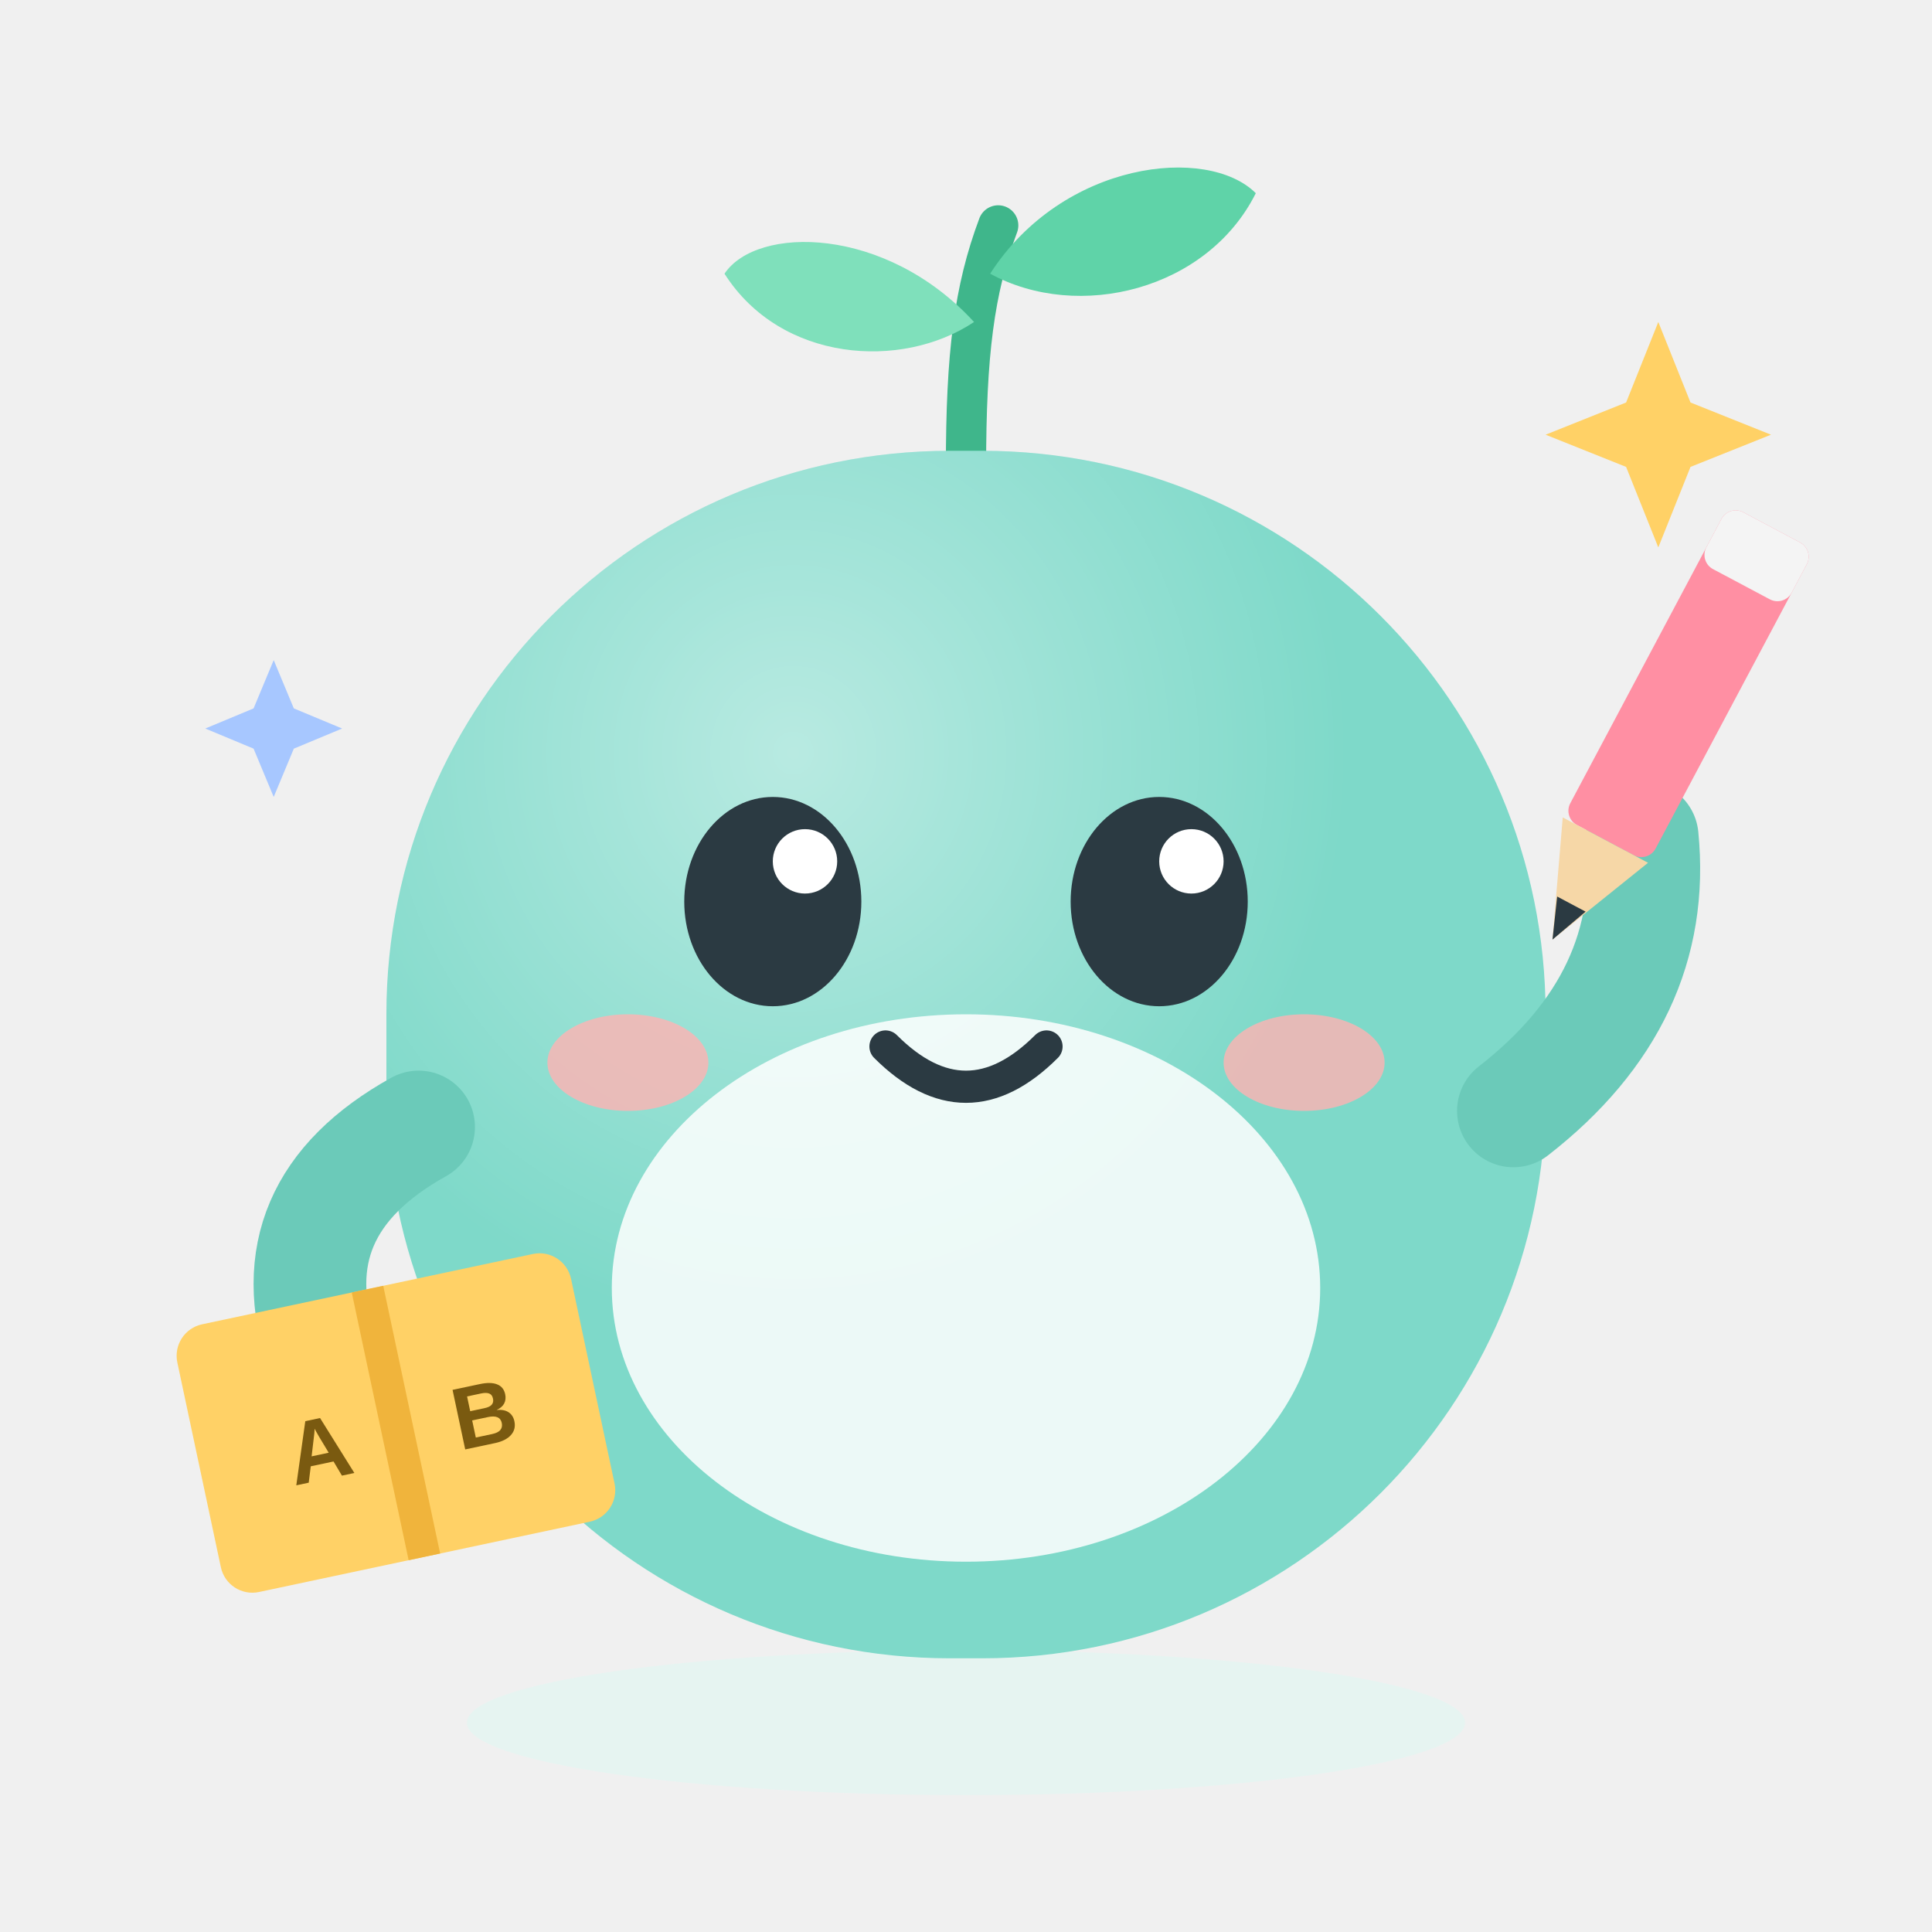
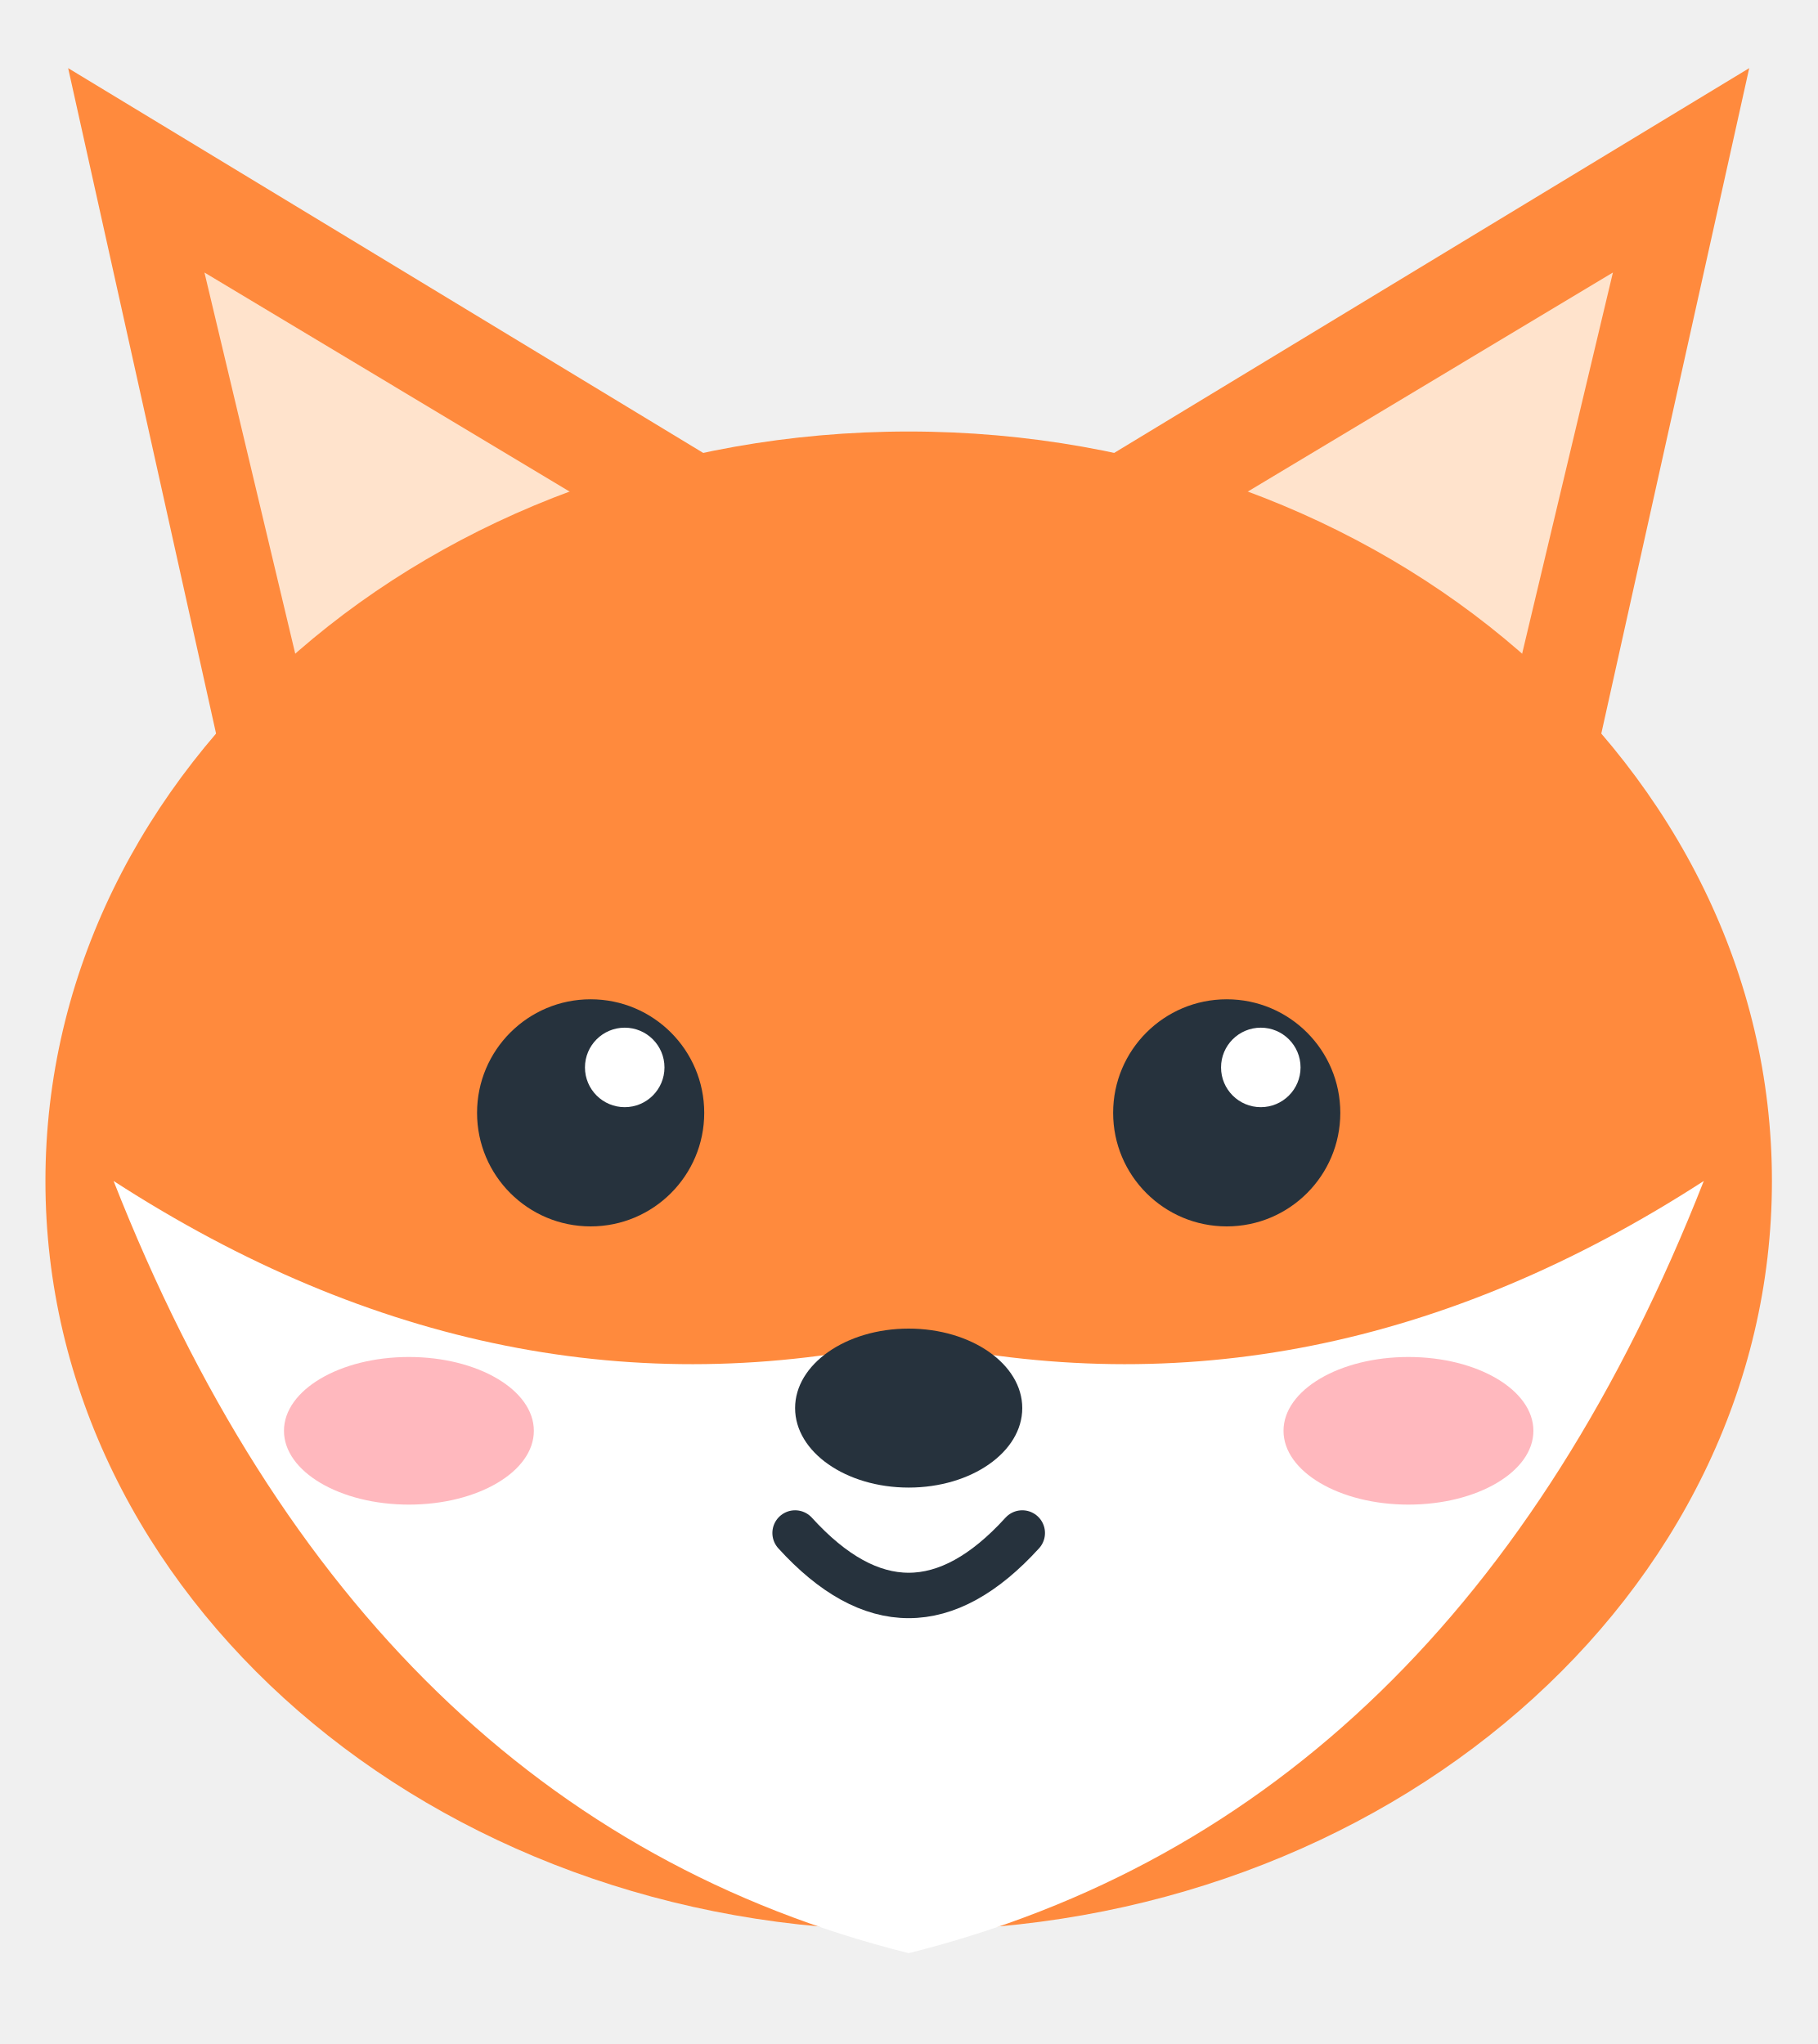
- <svg xmlns="http://www.w3.org/2000/svg" viewBox="0 0 240 240">
-   <ellipse cx="120" cy="214" rx="62" ry="9" fill="#e6f4f1" />
-   <path d="M120 58 C120 44 121 36 124 28" stroke="#3fb68b" stroke-width="5" fill="none" stroke-linecap="round" />
-   <path d="M123 34 C132 20 150 18 156 24 C150 36 134 40 123 34 Z" fill="#5fd3a8" />
-   <path d="M121 40 C110 28 94 28 90 34 C97 45 112 46 121 40 Z" fill="#7fe0bb" />
-   <rect x="48" y="56" width="144" height="150" rx="70" fill="#7ed9c9" />
-   <rect x="48" y="56" width="144" height="150" rx="70" fill="url(#shine)" />
-   <defs>
-     <radialGradient id="shine" cx="0.35" cy="0.25" r="0.8">
-       <stop offset="0" stop-color="#ffffff" stop-opacity="0.45" />
-       <stop offset="0.6" stop-color="#ffffff" stop-opacity="0" />
-     </radialGradient>
-   </defs>
-   <ellipse cx="120" cy="160" rx="44" ry="34" fill="#ffffff" opacity="0.85" />
-   <ellipse cx="96" cy="112" rx="11" ry="13" fill="#2b3a42" />
-   <ellipse cx="144" cy="112" rx="11" ry="13" fill="#2b3a42" />
-   <circle cx="100" cy="107" r="4" fill="#fff" />
-   <circle cx="148" cy="107" r="4" fill="#fff" />
-   <ellipse cx="78" cy="132" rx="10" ry="6" fill="#ffb3b3" opacity="0.8" />
-   <ellipse cx="162" cy="132" rx="10" ry="6" fill="#ffb3b3" opacity="0.8" />
-   <path d="M110 130 Q120 140 130 130" stroke="#2b3a42" stroke-width="4" fill="none" stroke-linecap="round" />
-   <path d="M52 140 Q34 150 40 168" stroke="#6bcab9" stroke-width="14" fill="none" stroke-linecap="round" />
-   <g transform="rotate(-12 48 176)">
-     <rect x="24" y="160" width="50" height="34" rx="4" fill="#ffd166" />
-     <rect x="47" y="160" width="4" height="34" fill="#f0b43c" />
-     <text x="35" y="182" font-family="Arial" font-weight="700" font-size="11" fill="#7a5a10">A</text>
-     <text x="56" y="182" font-family="Arial" font-weight="700" font-size="11" fill="#7a5a10">B</text>
+ <svg xmlns="http://www.w3.org/2000/svg" viewBox="20 0 160 180">
+   <g transform="translate(0,0) scale(1.0)">
+     <path d="M42 78 L26 6 L92 46 Z" fill="#FF8A3D" />
+     <path d="M48 66 L38 24 L78 48 Z" fill="#FFE3CC" />
+     <path d="M158 78 L174 6 L108 46 Z" fill="#FF8A3D" />
+     <path d="M152 66 L162 24 L122 48 Z" fill="#FFE3CC" />
+     <ellipse cx="100" cy="104" rx="76" ry="66" fill="#FF8A3D" />
+     <path d="M30 104 Q52 160 100 172 Q148 160 170 104 Q136 126 100 118 Q64 126 30 104 Z" fill="#fff" />
+     <circle cx="72" cy="98" r="10" fill="#26323D" />
+     <circle cx="128" cy="98" r="10" fill="#26323D" />
+     <circle cx="75" cy="94" r="3.5" fill="#fff" />
+     <circle cx="131" cy="94" r="3.5" fill="#fff" />
+     <ellipse cx="100" cy="124" rx="10" ry="7" fill="#26323D" />
+     <path d="M90 135 Q100 146 110 135" stroke="#26323D" stroke-width="4" fill="none" stroke-linecap="round" />
+     <ellipse cx="56" cy="126" rx="11" ry="6.5" fill="#FF9AA2" opacity=".7" />
+     <ellipse cx="144" cy="126" rx="11" ry="6.5" fill="#FF9AA2" opacity=".7" />
  </g>
-   <path d="M188 138 Q206 124 204 104" stroke="#6bcab9" stroke-width="14" fill="none" stroke-linecap="round" />
-   <g transform="rotate(28 206 92)">
-     <rect x="200" y="62" width="12" height="44" rx="2" fill="#ff8fa3" />
-     <rect x="200" y="62" width="12" height="8" rx="2" fill="#f4f4f4" />
-     <path d="M200 106 L206 120 L212 106 Z" fill="#f6d7a7" />
-     <path d="M204 115 L206 120 L208 115 Z" fill="#2b3a42" />
-   </g>
-   <path d="M206 40 l4 10 l10 4 l-10 4 l-4 10 l-4 -10 l-10 -4 l10 -4 z" fill="#ffd166" />
-   <path d="M34 82 l2.5 6 l6 2.5 l-6 2.5 l-2.5 6 l-2.5 -6 l-6 -2.5 l6 -2.5 z" fill="#a7c7ff" />
</svg>
